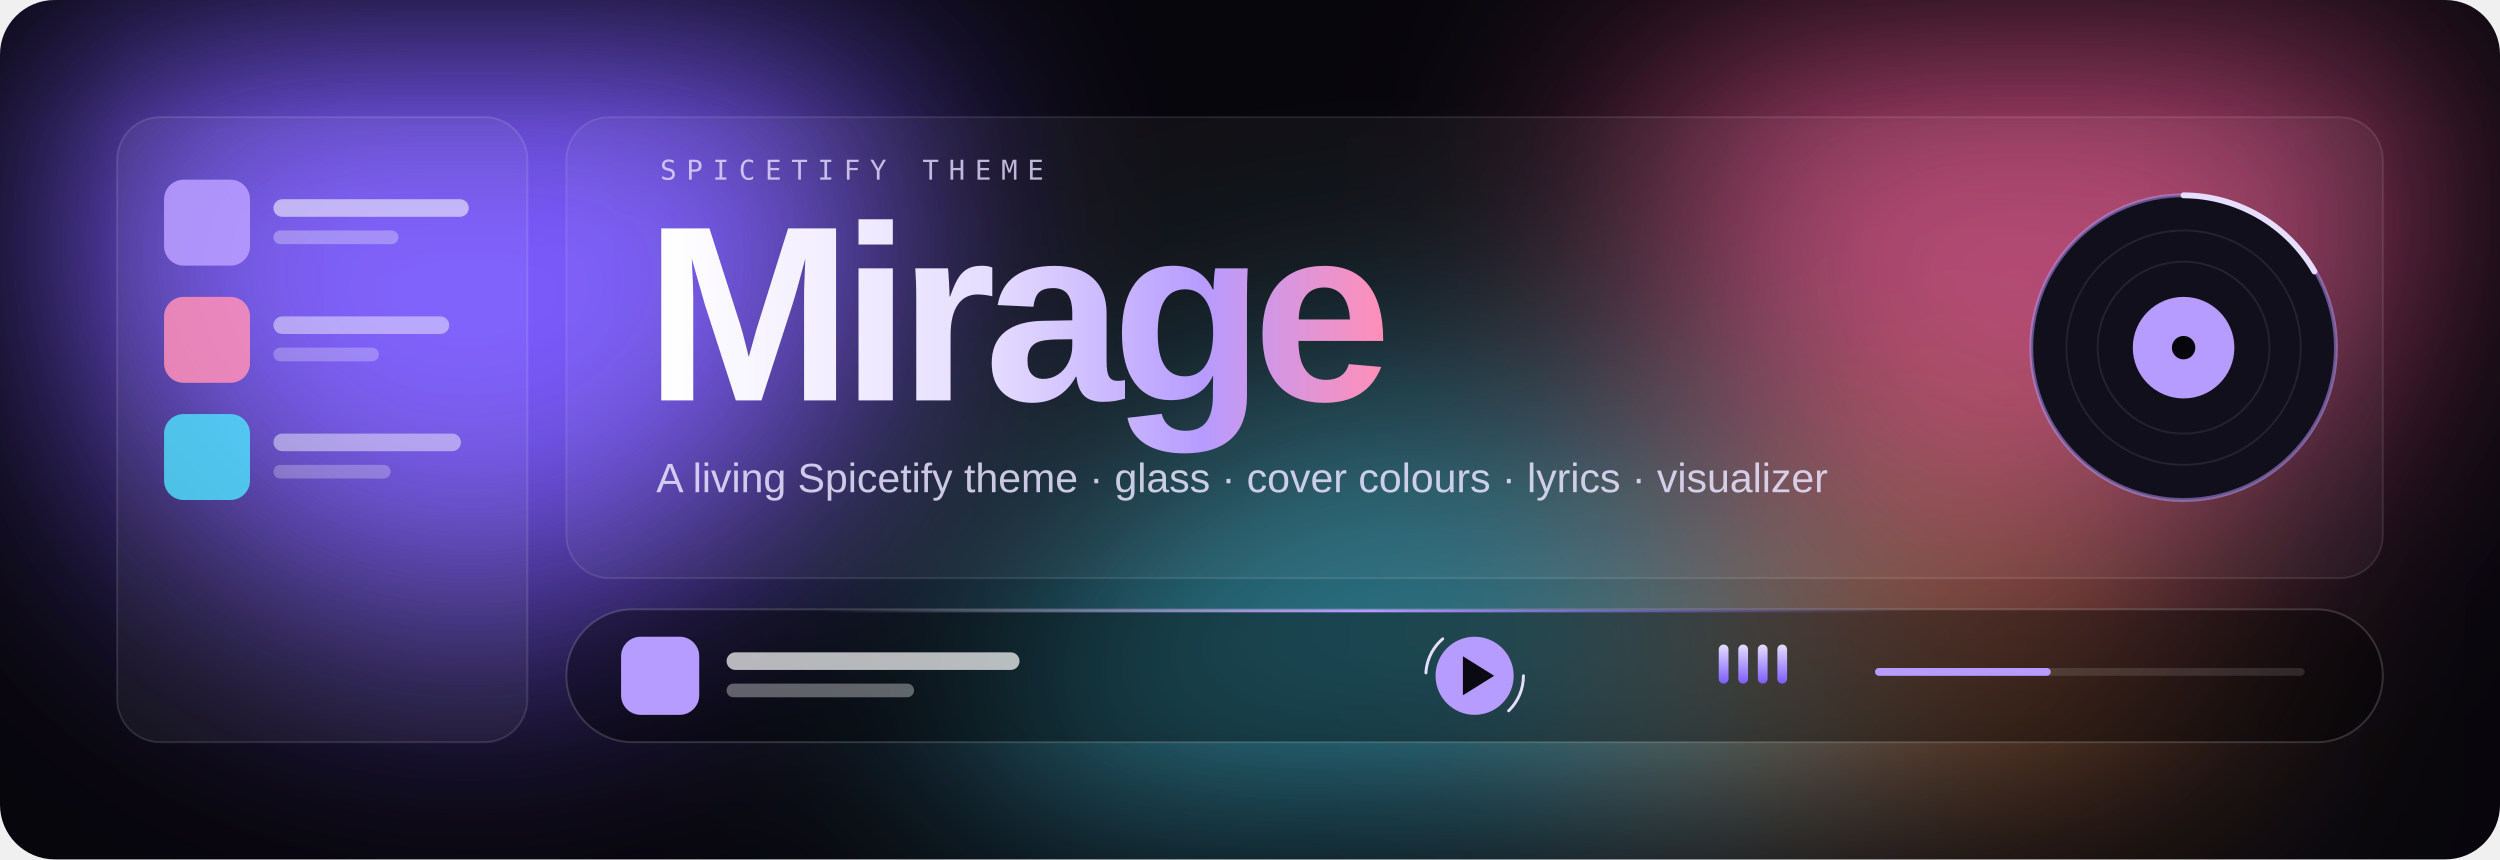
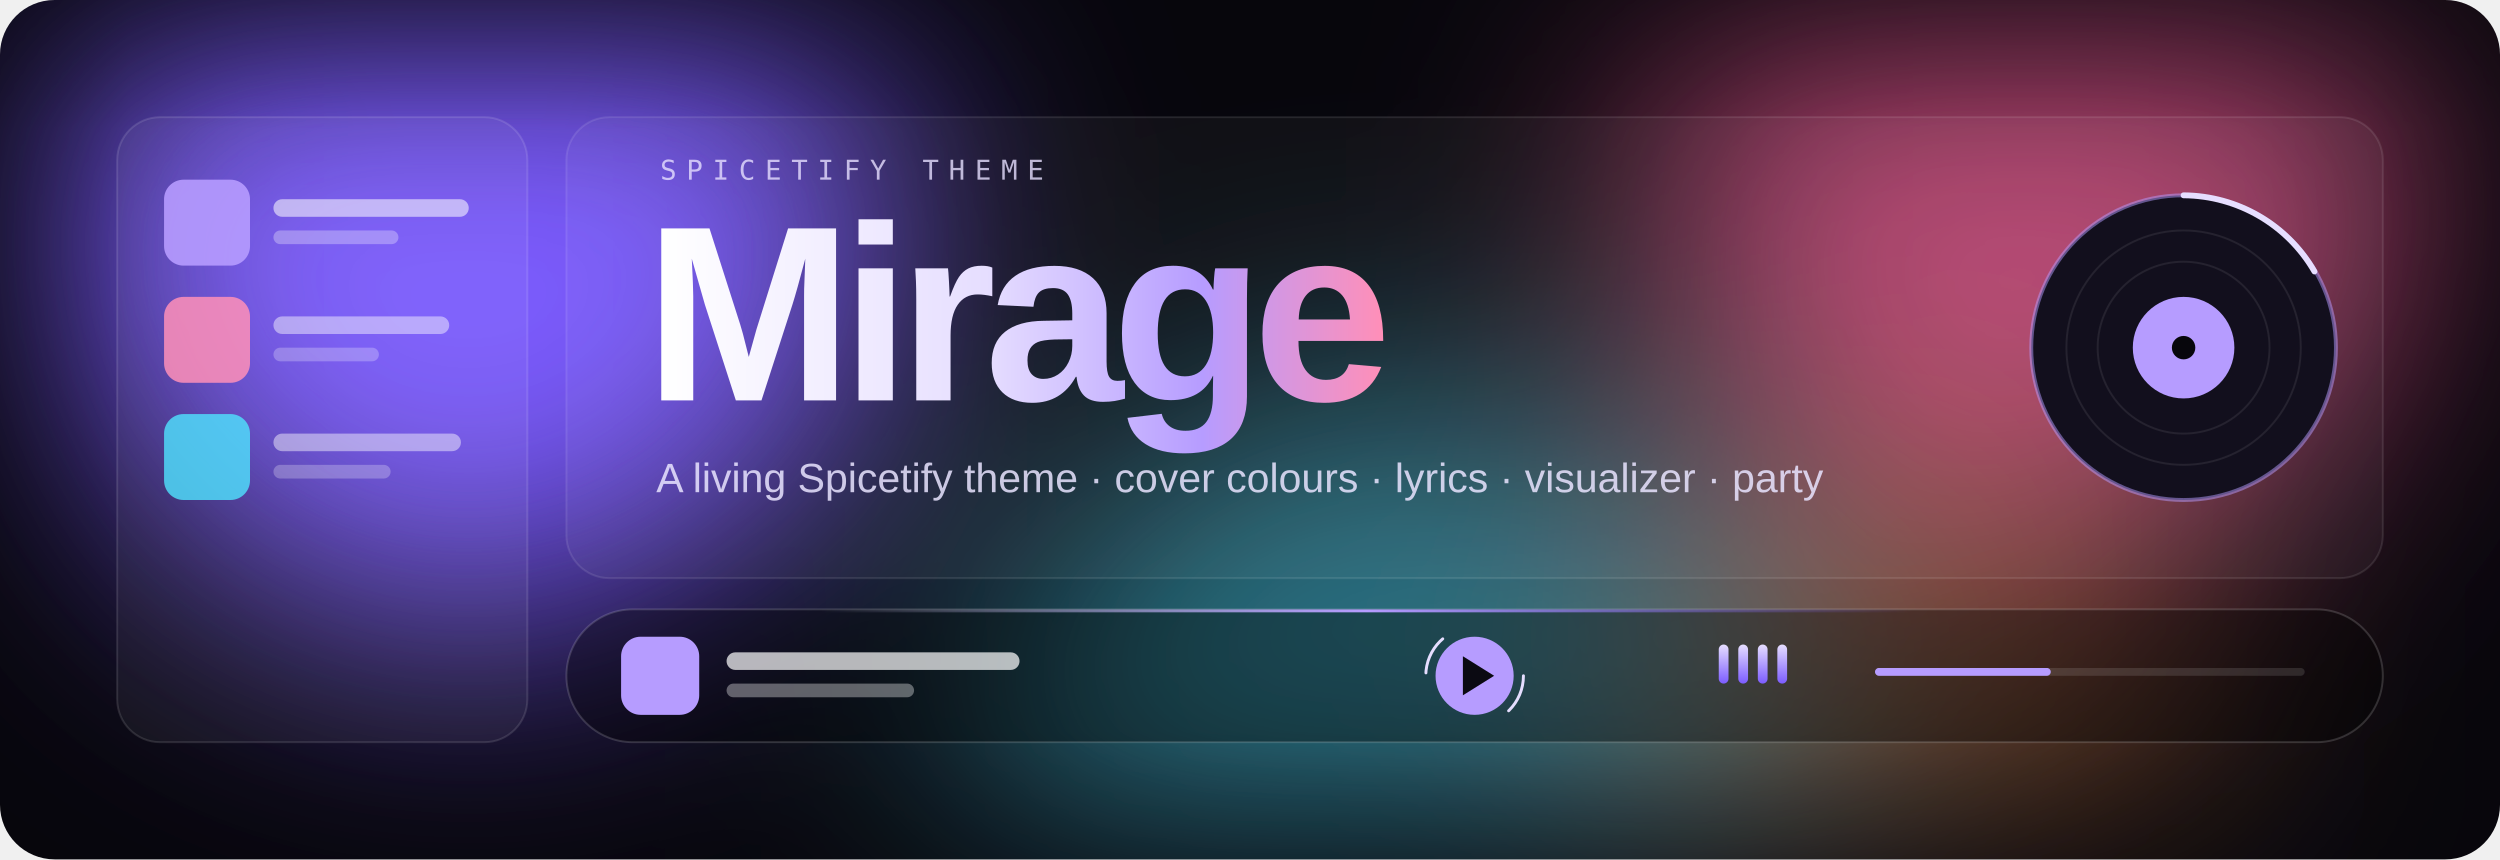
<svg xmlns="http://www.w3.org/2000/svg" width="1280" height="440" viewBox="0 0 1280 440" role="img" aria-label="Mirage – a living Spicetify theme">
  <defs>
    <filter id="blur" x="-60%" y="-60%" width="220%" height="220%">
      <feGaussianBlur stdDeviation="70" />
    </filter>
    <linearGradient id="title" x1="0" y1="0" x2="1" y2="0">
      <stop offset="0" stop-color="#ffffff" />
      <stop offset=".45" stop-color="#e6deff" />
      <stop offset=".75" stop-color="#b69cff" />
      <stop offset="1" stop-color="#ff8fb8" />
      <animate attributeName="x1" values="0;-0.6;0" dur="9s" repeatCount="indefinite" />
      <animate attributeName="x2" values="1;0.4;1" dur="9s" repeatCount="indefinite" />
    </linearGradient>
    <linearGradient id="seam" x1="0" x2="1">
      <stop offset="0" stop-color="#e6deff" stop-opacity="0" />
      <stop offset=".5" stop-color="#b69cff" />
      <stop offset="1" stop-color="#7c5cff" stop-opacity="0" />
    </linearGradient>
    <linearGradient id="bar" x1="0" y1="1" x2="0" y2="0">
      <stop offset="0" stop-color="#7c5cff" />
      <stop offset="1" stop-color="#e6deff" />
    </linearGradient>
    <clipPath id="frame">
      <rect width="1280" height="440" rx="28" />
    </clipPath>
  </defs>
  <g clip-path="url(#frame)">
    <rect width="1280" height="440" fill="#07060c" />
    <g filter="url(#blur)">
      <circle cx="240" cy="110" r="210" fill="#7c5cff">
        <animate attributeName="cx" values="240;430;240" dur="15s" repeatCount="indefinite" />
      </circle>
      <circle cx="1040" cy="90" r="190" fill="#ff5c9a" opacity=".7">
        <animate attributeName="cy" values="90;240;90" dur="12s" repeatCount="indefinite" />
      </circle>
      <circle cx="720" cy="430" r="230" fill="#4fe3ff" opacity=".5">
        <animate attributeName="cx" values="720;520;720" dur="17s" repeatCount="indefinite" />
      </circle>
      <circle cx="980" cy="380" r="150" fill="#ff9f45" opacity=".35">
        <animate attributeName="r" values="150;200;150" dur="6s" repeatCount="indefinite" />
      </circle>
    </g>
    <rect x="60" y="60" width="210" height="320" rx="22" fill="#fff" fill-opacity=".05" stroke="#fff" stroke-opacity=".12" />
    <rect x="290" y="60" width="930" height="236" rx="22" fill="#fff" fill-opacity=".04" stroke="#fff" stroke-opacity=".1" />
    <rect x="290" y="312" width="930" height="68" rx="34" fill="#000" fill-opacity=".35" stroke="#fff" stroke-opacity=".16" />
    <rect x="420" y="312" width="560" height="1.5" fill="url(#seam)">
      <animate attributeName="x" values="380;600;380" dur="6s" repeatCount="indefinite" />
    </rect>
    <g fill="#fff">
      <rect x="84" y="92" width="44" height="44" rx="10" fill="#b69cff" fill-opacity=".9" />
      <rect x="140" y="102" width="100" height="9" rx="4.5" fill-opacity=".55" />
      <rect x="140" y="118" width="64" height="7" rx="3.5" fill-opacity=".3" />
      <rect x="84" y="152" width="44" height="44" rx="10" fill="#ff8fb8" fill-opacity=".85" />
      <rect x="140" y="162" width="90" height="9" rx="4.5" fill-opacity=".45" />
      <rect x="140" y="178" width="54" height="7" rx="3.5" fill-opacity=".25" />
      <rect x="84" y="212" width="44" height="44" rx="10" fill="#4fe3ff" fill-opacity=".8" />
      <rect x="140" y="222" width="96" height="9" rx="4.5" fill-opacity=".45" />
      <rect x="140" y="238" width="60" height="7" rx="3.5" fill-opacity=".25" />
    </g>
    <text x="330" y="205" font-family="Segoe UI Variable Display, Segoe UI, Helvetica Neue, Arial, sans-serif" font-size="128" font-weight="800" letter-spacing="-6" fill="url(#title)">Mirage</text>
-     <text x="336" y="252" font-family="Segoe UI, Helvetica Neue, Arial, sans-serif" font-size="21" fill="#e9e4ff" fill-opacity=".85">A living Spicetify theme · glass · cover colours · lyrics · visualizer</text>
+     <text x="336" y="252" font-family="Segoe UI, Helvetica Neue, Arial, sans-serif" font-size="21" fill="#e9e4ff" fill-opacity=".85">A living Spicetify theme · cover colours · lyrics · visualizer · party</text>
    <text x="338" y="92" font-family="Consolas, Menlo, monospace" font-size="14" letter-spacing="5" fill="#e6deff" fill-opacity=".8">SPICETIFY THEME</text>
    <g transform="translate(1118 178)">
      <circle r="78" fill="#120f1d" stroke="#b69cff" stroke-opacity=".5" stroke-width="2" />
      <circle r="60" fill="none" stroke="#fff" stroke-opacity=".08" />
      <circle r="44" fill="none" stroke="#fff" stroke-opacity=".08" />
      <g>
        <path d="M0 -78 A78 78 0 0 1 67 -39" fill="none" stroke="#e6deff" stroke-width="3" stroke-linecap="round" />
        <animateTransform attributeName="transform" type="rotate" from="0" to="360" dur="5s" repeatCount="indefinite" />
      </g>
      <circle r="26" fill="#b69cff" />
      <circle r="6" fill="#07060c" />
    </g>
    <rect x="318" y="326" width="40" height="40" rx="10" fill="#b69cff" />
    <rect x="372" y="334" width="150" height="9" rx="4.5" fill="#fff" fill-opacity=".7" />
    <rect x="372" y="350" width="96" height="7" rx="3.5" fill="#fff" fill-opacity=".35" />
    <circle cx="755" cy="346" r="20" fill="#b69cff" />
    <path d="M749 336 L765 346 L749 356 Z" fill="#0b0a12" />
    <circle cx="755" cy="346" r="25" fill="none" stroke="#e6deff" stroke-width="1.5" stroke-dasharray="20 60" stroke-linecap="round">
      <animateTransform attributeName="transform" type="rotate" from="0 755 346" to="360 755 346" dur="3s" repeatCount="indefinite" />
    </circle>
    <rect x="960" y="342" width="220" height="4" rx="2" fill="#fff" fill-opacity=".12" />
    <rect x="960" y="342" width="90" height="4" rx="2" fill="#b69cff">
      <animate attributeName="width" values="20;220;20" dur="12s" repeatCount="indefinite" />
    </rect>
    <g fill="url(#bar)">
      <rect x="880" y="330" width="5" height="20" rx="2.5">
        <animate attributeName="height" values="6;26;6" dur=".9s" repeatCount="indefinite" />
        <animate attributeName="y" values="350;330;350" dur=".9s" repeatCount="indefinite" />
      </rect>
      <rect x="890" y="330" width="5" height="20" rx="2.5">
        <animate attributeName="height" values="22;6;22" dur=".8s" repeatCount="indefinite" />
        <animate attributeName="y" values="334;350;334" dur=".8s" repeatCount="indefinite" />
      </rect>
      <rect x="900" y="330" width="5" height="20" rx="2.5">
        <animate attributeName="height" values="10;26;10" dur="1.1s" repeatCount="indefinite" />
        <animate attributeName="y" values="346;330;346" dur="1.1s" repeatCount="indefinite" />
      </rect>
      <rect x="910" y="330" width="5" height="20" rx="2.5">
        <animate attributeName="height" values="18;8;18" dur=".7s" repeatCount="indefinite" />
        <animate attributeName="y" values="338;348;338" dur=".7s" repeatCount="indefinite" />
      </rect>
    </g>
  </g>
</svg>
